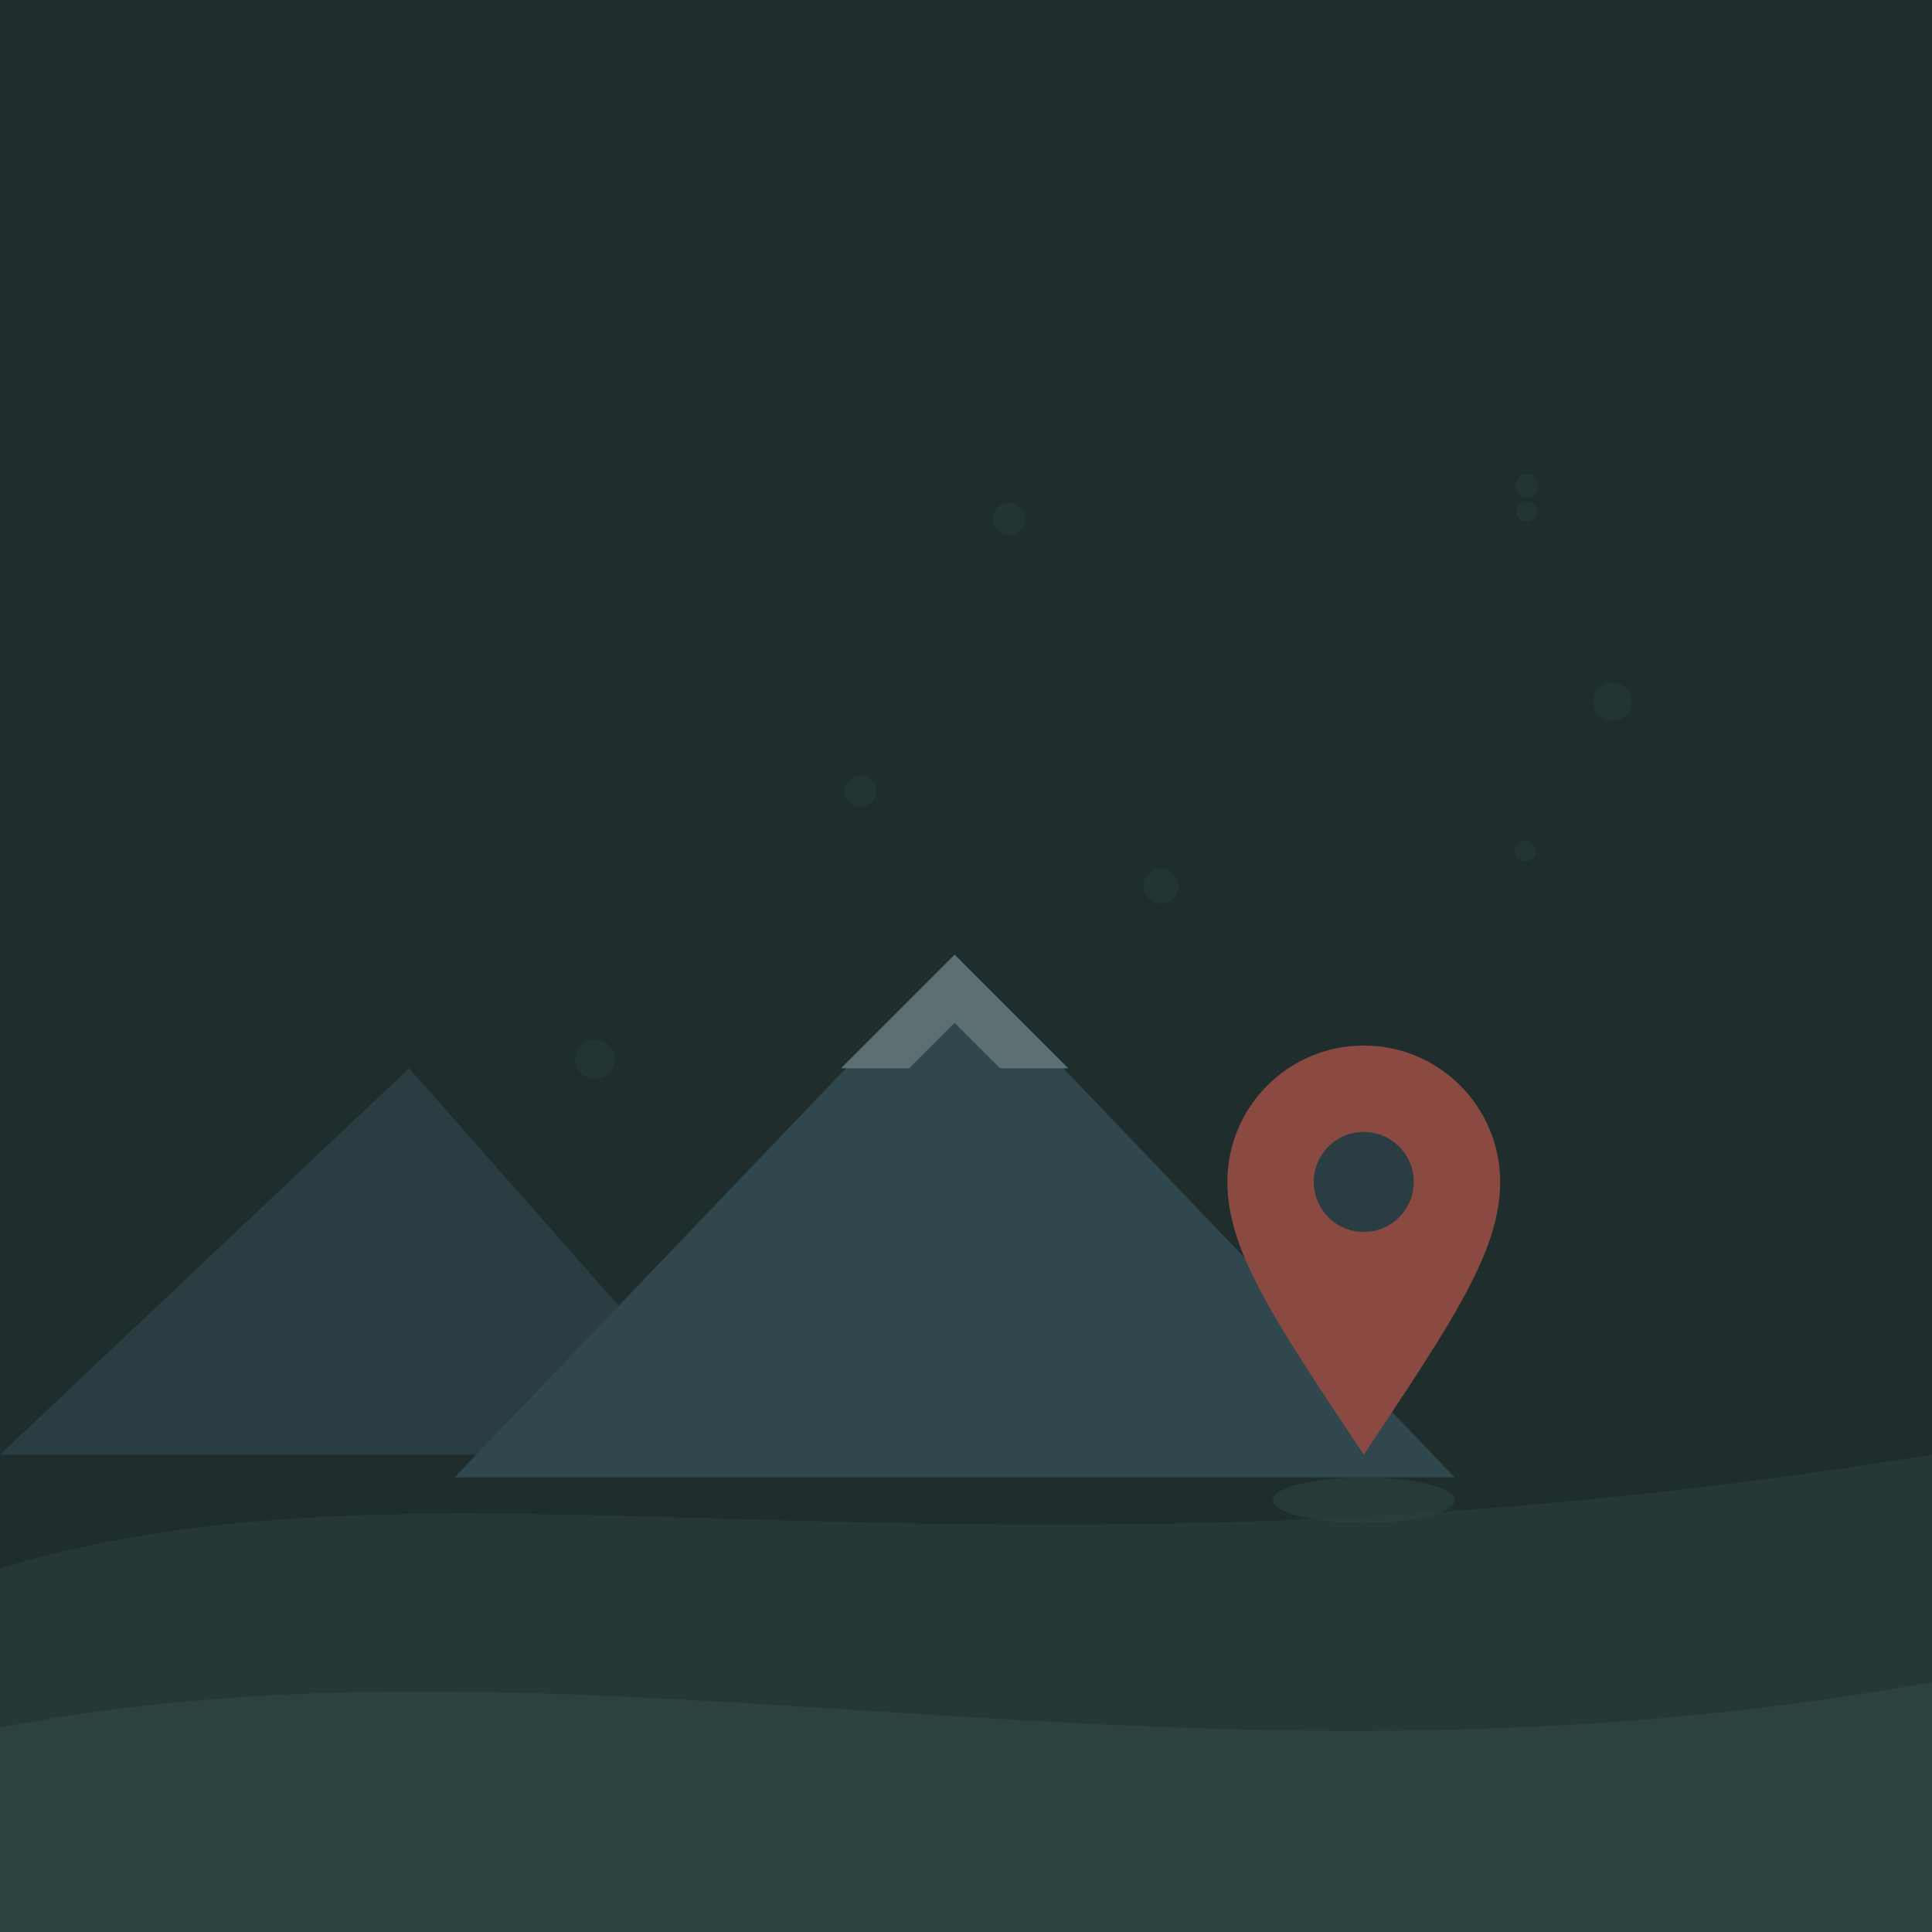
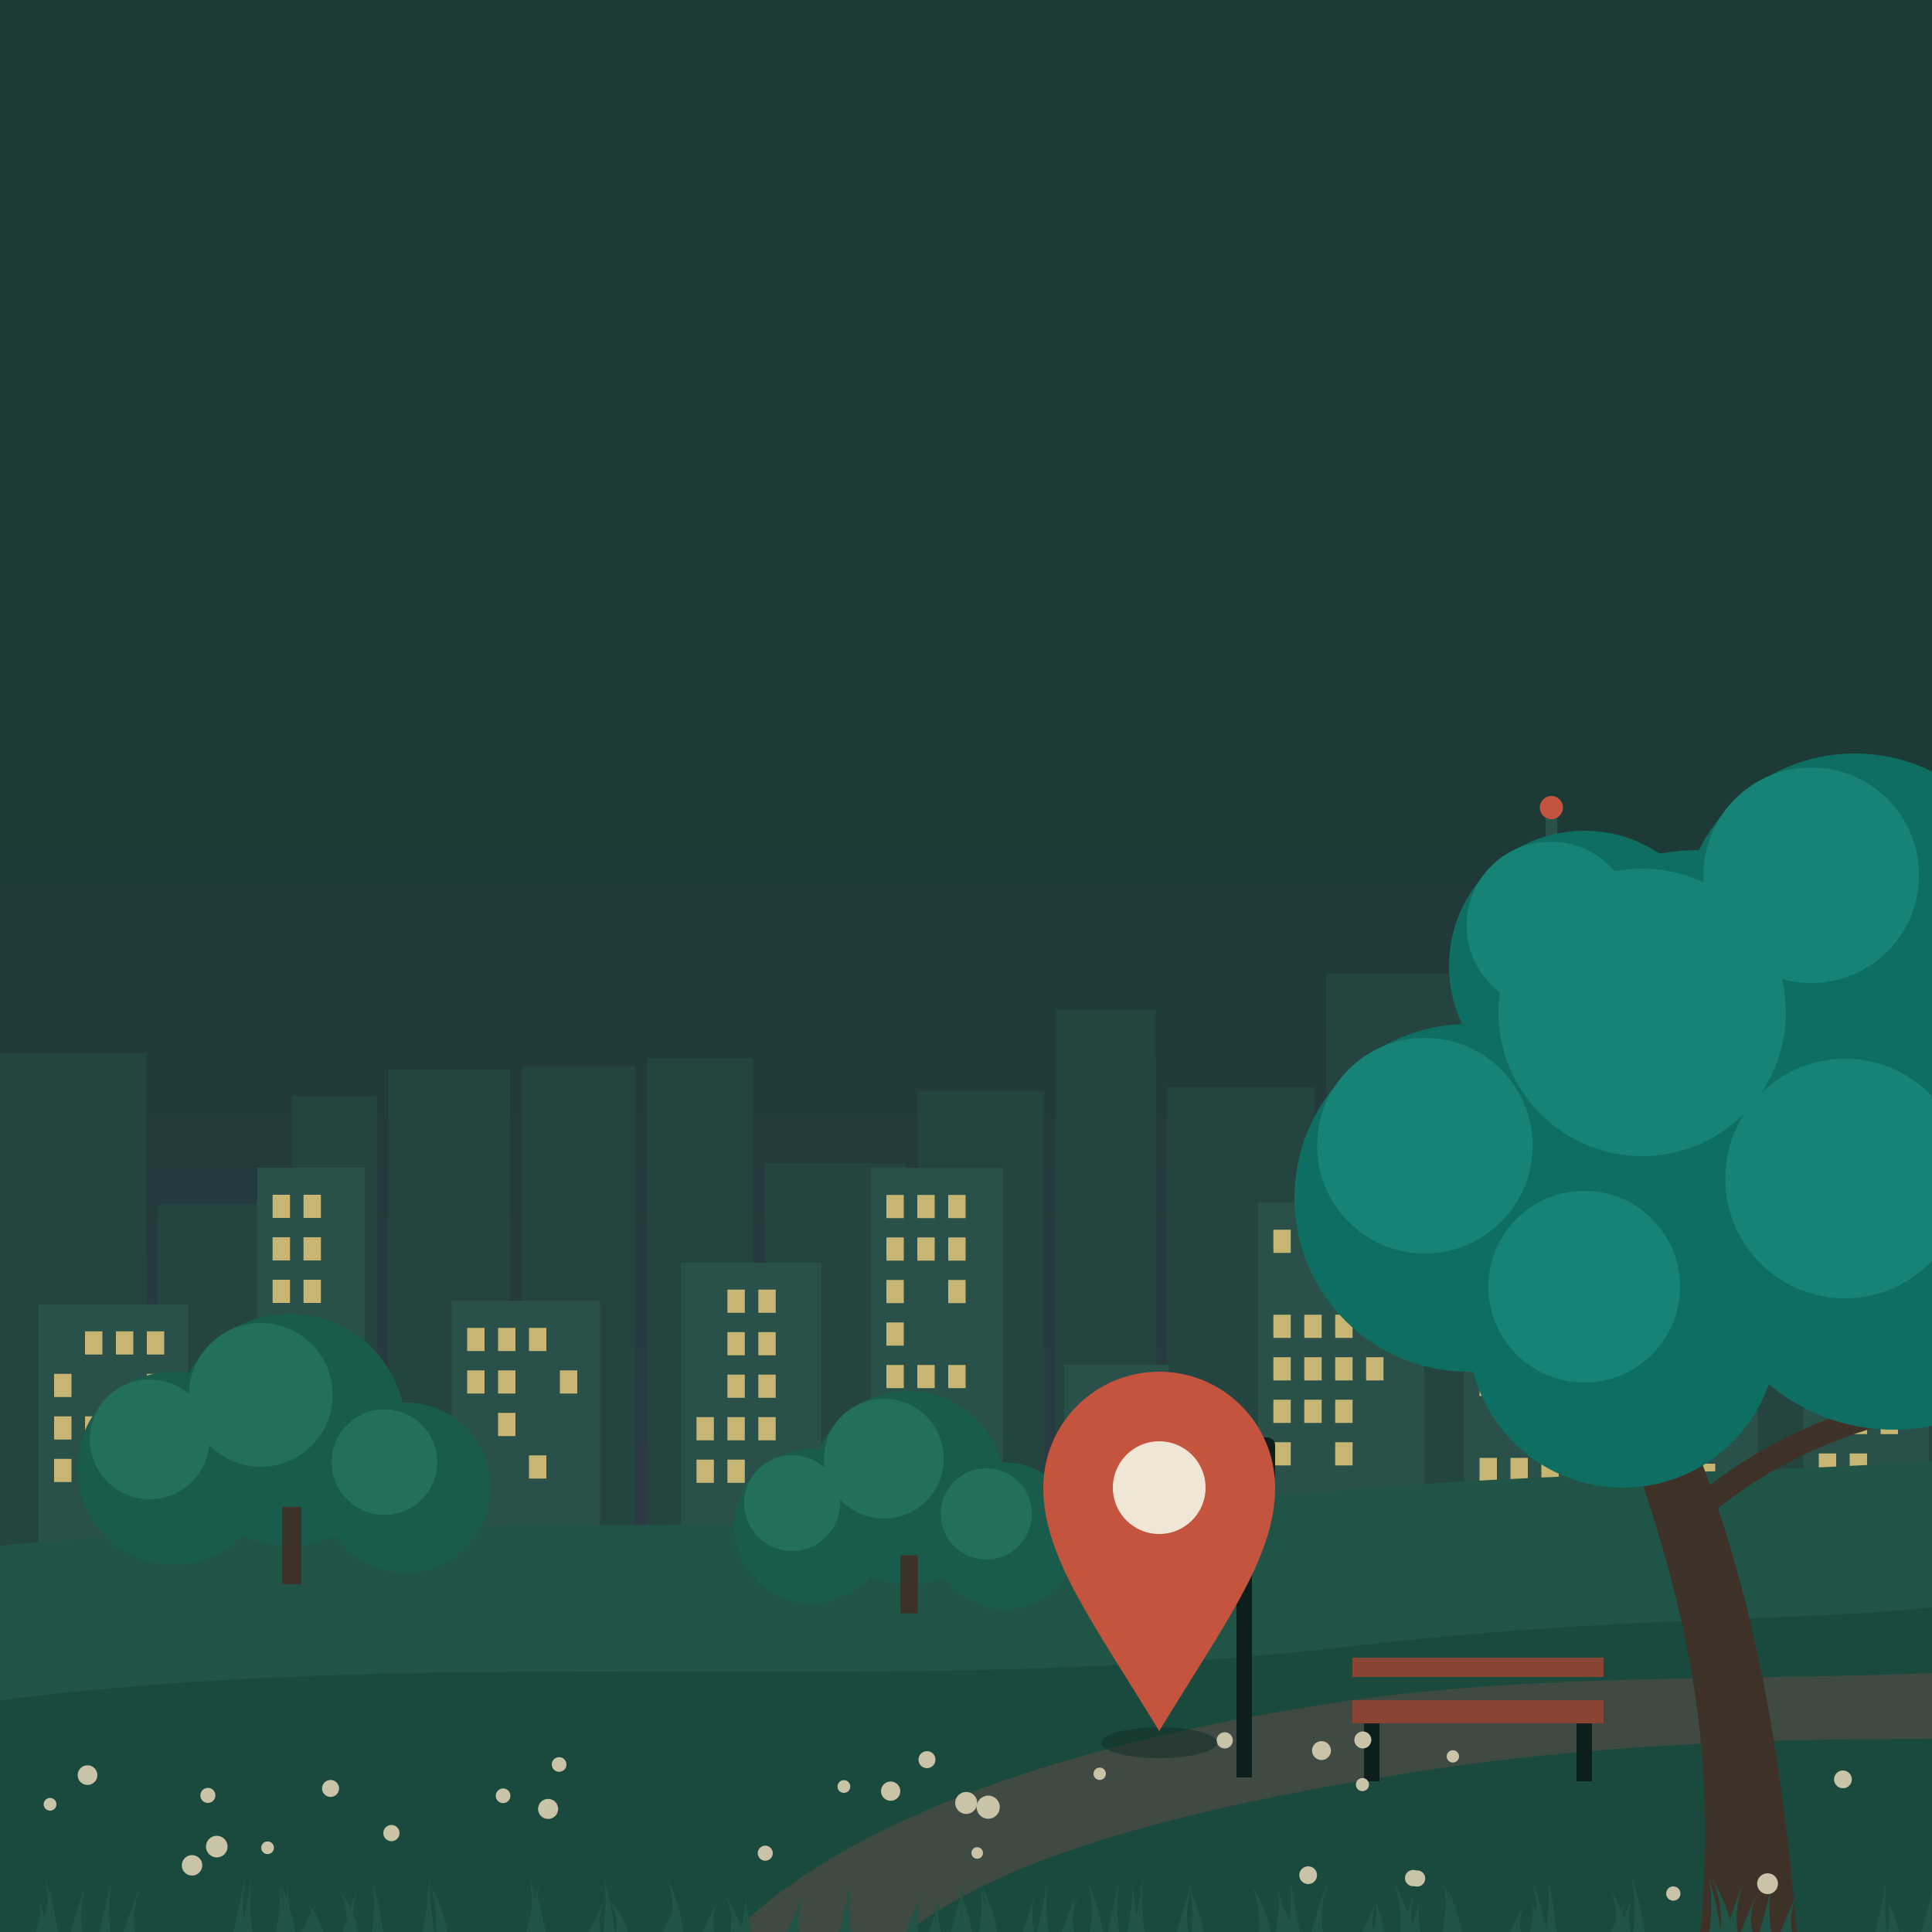
- <svg xmlns="http://www.w3.org/2000/svg" viewBox="0 0 850 850" width="850" height="850">
-   <rect x="0.0" y="0.0" width="850.0" height="850.0" rx="0" fill="#1f2e2c" opacity="1" />
-   <circle cx="333.3" cy="534.5" r="4.2" fill="#2c423e" opacity="0.35" />
-   <circle cx="671.6" cy="225.0" r="4.5" fill="#2c423e" opacity="0.35" />
-   <circle cx="510.8" cy="389.8" r="7.7" fill="#2c423e" opacity="0.35" />
-   <circle cx="371.2" cy="547.2" r="9.3" fill="#2c423e" opacity="0.35" />
-   <circle cx="671.1" cy="374.4" r="4.6" fill="#2c423e" opacity="0.35" />
-   <circle cx="671.8" cy="213.8" r="5.1" fill="#2c423e" opacity="0.35" />
-   <circle cx="378.5" cy="348.0" r="6.9" fill="#2c423e" opacity="0.35" />
-   <circle cx="443.9" cy="228.3" r="7.1" fill="#2c423e" opacity="0.35" />
-   <circle cx="261.8" cy="466.0" r="8.7" fill="#2c423e" opacity="0.35" />
-   <circle cx="709.4" cy="308.7" r="8.4" fill="#2c423e" opacity="0.35" />
-   <path d="M0 640 L180 470 L330 640 Z" fill="#2a3d43" opacity="1" />
-   <path d="M200 650 L420 420 L640 650 Z" fill="#30474e" opacity="1" />
-   <path d="M420 420 L470 470 L440 470 L420 450 L400 470 L370 470 Z" fill="#5c6f73" opacity="1" />
-   <path d="M0 690 C 200 630 420 710 850 640 L850 850 L0 850 Z" fill="#253835" opacity="1" />
-   <path d="M0 760 C 260 710 520 800 850 740 L850 850 L0 850 Z" fill="#2c423e" opacity="1" />
-   <path d="M600 640 C 560 580 540 550 540 520 A60 60 0 0 1 660 520 C 660 550 640 580 600 640 Z" fill="#8a4a42" opacity="1" />
-   <circle cx="600.0" cy="520.0" r="22.0" fill="#2a3d43" opacity="1" />
-   <path d="M600 660 m-40 0 a40 10 0 1 0 80 0 a40 10 0 1 0 -80 0" fill="#2c423e" opacity="0.6" />
+ <svg xmlns="http://www.w3.org/2000/svg" viewBox="0 0 1000 1000" width="1000" height="1000">
+   <defs>
+     <linearGradient id="sky" x1="0" y1="0" x2="0" y2="1">
+       <stop offset="0.4" stop-color="#1c3a36" />
+       <stop offset="0.78" stop-color="#2c3a44" />
+     </linearGradient>
+   </defs>
+   <rect x="0" y="0" width="1000" height="1000" fill="url(#sky)" />
+   <rect x="0" y="544.9" width="75.7" height="255.1" fill="#23443f" />
+   <rect x="81.7" y="623.4" width="63.4" height="176.6" fill="#23443f" />
+   <rect x="151.1" y="567.2" width="44" height="232.8" fill="#23443f" />
+   <rect x="201.2" y="553.6" width="62.8" height="246.4" fill="#23443f" />
+   <rect x="270" y="552.2" width="58.9" height="247.8" fill="#23443f" />
+   <rect x="334.9" y="547.7" width="54.9" height="252.3" fill="#23443f" />
+   <rect x="395.8" y="602" width="73.2" height="198" fill="#23443f" />
+   <rect x="475" y="564.5" width="65.5" height="235.5" fill="#23443f" />
+   <rect x="546.5" y="522.5" width="51.7" height="277.5" fill="#23443f" />
+   <rect x="604.2" y="562.8" width="76.2" height="237.2" fill="#23443f" />
+   <rect x="686.4" y="504" width="76.1" height="296" fill="#23443f" />
+   <rect x="768.6" y="553" width="77.8" height="247" fill="#23443f" />
+   <rect x="852.4" y="488" width="47.7" height="312" fill="#23443f" />
+   <rect x="906.1" y="537.7" width="76.2" height="262.3" fill="#23443f" />
+   <rect x="988.3" y="572.4" width="47.8" height="227.6" fill="#23443f" />
+   <rect x="20" y="675.1" width="77.4" height="134.9" fill="#2a504a" />
+   <rect x="44" y="689.1" width="9" height="12" fill="#e2c77a" opacity="0.85" />
+   <rect x="60" y="689.1" width="9" height="12" fill="#e2c77a" opacity="0.85" />
+   <rect x="76" y="689.1" width="9" height="12" fill="#e2c77a" opacity="0.85" />
+   <rect x="28" y="711.1" width="9" height="12" fill="#e2c77a" opacity="0.85" />
+   <rect x="76" y="711.1" width="9" height="12" fill="#e2c77a" opacity="0.85" />
+   <rect x="28" y="733.1" width="9" height="12" fill="#e2c77a" opacity="0.85" />
+   <rect x="44" y="733.1" width="9" height="12" fill="#e2c77a" opacity="0.85" />
+   <rect x="28" y="755.1" width="9" height="12" fill="#e2c77a" opacity="0.85" />
+   <rect x="44" y="755.1" width="9" height="12" fill="#e2c77a" opacity="0.85" />
+   <rect x="60" y="755.1" width="9" height="12" fill="#e2c77a" opacity="0.85" />
+   <rect x="76" y="755.1" width="9" height="12" fill="#e2c77a" opacity="0.85" />
+   <rect x="133.1" y="604.4" width="55.6" height="205.6" fill="#2a504a" />
+   <rect x="141.1" y="618.4" width="9" height="12" fill="#e2c77a" opacity="0.85" />
+   <rect x="157.1" y="618.4" width="9" height="12" fill="#e2c77a" opacity="0.85" />
+   <rect x="141.1" y="640.4" width="9" height="12" fill="#e2c77a" opacity="0.85" />
+   <rect x="157.1" y="640.4" width="9" height="12" fill="#e2c77a" opacity="0.85" />
+   <rect x="141.1" y="662.4" width="9" height="12" fill="#e2c77a" opacity="0.85" />
+   <rect x="157.1" y="662.4" width="9" height="12" fill="#e2c77a" opacity="0.85" />
+   <rect x="141.1" y="684.4" width="9" height="12" fill="#e2c77a" opacity="0.85" />
+   <rect x="157.1" y="684.4" width="9" height="12" fill="#e2c77a" opacity="0.85" />
+   <rect x="157.1" y="706.4" width="9" height="12" fill="#e2c77a" opacity="0.85" />
+   <rect x="141.1" y="728.4" width="9" height="12" fill="#e2c77a" opacity="0.85" />
+   <rect x="141.1" y="750.4" width="9" height="12" fill="#e2c77a" opacity="0.85" />
+   <rect x="157.1" y="750.4" width="9" height="12" fill="#e2c77a" opacity="0.85" />
+   <rect x="233.8" y="673.3" width="76.8" height="136.7" fill="#2a504a" />
+   <rect x="241.8" y="687.3" width="9" height="12" fill="#e2c77a" opacity="0.85" />
+   <rect x="257.8" y="687.3" width="9" height="12" fill="#e2c77a" opacity="0.85" />
+   <rect x="273.8" y="687.3" width="9" height="12" fill="#e2c77a" opacity="0.85" />
+   <rect x="241.8" y="709.3" width="9" height="12" fill="#e2c77a" opacity="0.85" />
+   <rect x="257.8" y="709.3" width="9" height="12" fill="#e2c77a" opacity="0.85" />
+   <rect x="289.8" y="709.3" width="9" height="12" fill="#e2c77a" opacity="0.85" />
+   <rect x="257.8" y="731.3" width="9" height="12" fill="#e2c77a" opacity="0.85" />
+   <rect x="241.8" y="753.3" width="9" height="12" fill="#e2c77a" opacity="0.85" />
+   <rect x="273.8" y="753.3" width="9" height="12" fill="#e2c77a" opacity="0.85" />
+   <rect x="352.5" y="653.5" width="72.7" height="156.5" fill="#2a504a" />
+   <rect x="376.5" y="667.5" width="9" height="12" fill="#e2c77a" opacity="0.85" />
+   <rect x="392.5" y="667.5" width="9" height="12" fill="#e2c77a" opacity="0.85" />
+   <rect x="376.5" y="689.5" width="9" height="12" fill="#e2c77a" opacity="0.85" />
+   <rect x="392.5" y="689.5" width="9" height="12" fill="#e2c77a" opacity="0.85" />
+   <rect x="376.5" y="711.5" width="9" height="12" fill="#e2c77a" opacity="0.85" />
+   <rect x="392.5" y="711.5" width="9" height="12" fill="#e2c77a" opacity="0.85" />
+   <rect x="360.5" y="733.5" width="9" height="12" fill="#e2c77a" opacity="0.85" />
+   <rect x="376.5" y="733.5" width="9" height="12" fill="#e2c77a" opacity="0.85" />
+   <rect x="392.5" y="733.5" width="9" height="12" fill="#e2c77a" opacity="0.85" />
+   <rect x="360.5" y="755.5" width="9" height="12" fill="#e2c77a" opacity="0.85" />
+   <rect x="376.5" y="755.5" width="9" height="12" fill="#e2c77a" opacity="0.85" />
+   <rect x="450.8" y="604.5" width="68.4" height="205.5" fill="#2a504a" />
+   <rect x="458.8" y="618.5" width="9" height="12" fill="#e2c77a" opacity="0.85" />
+   <rect x="474.8" y="618.5" width="9" height="12" fill="#e2c77a" opacity="0.85" />
+   <rect x="490.8" y="618.5" width="9" height="12" fill="#e2c77a" opacity="0.85" />
+   <rect x="458.8" y="640.5" width="9" height="12" fill="#e2c77a" opacity="0.85" />
+   <rect x="474.8" y="640.5" width="9" height="12" fill="#e2c77a" opacity="0.85" />
+   <rect x="490.8" y="640.5" width="9" height="12" fill="#e2c77a" opacity="0.85" />
+   <rect x="458.8" y="662.5" width="9" height="12" fill="#e2c77a" opacity="0.85" />
+   <rect x="490.8" y="662.5" width="9" height="12" fill="#e2c77a" opacity="0.85" />
+   <rect x="458.8" y="684.5" width="9" height="12" fill="#e2c77a" opacity="0.85" />
+   <rect x="458.8" y="706.5" width="9" height="12" fill="#e2c77a" opacity="0.85" />
+   <rect x="474.8" y="706.5" width="9" height="12" fill="#e2c77a" opacity="0.85" />
+   <rect x="490.8" y="706.5" width="9" height="12" fill="#e2c77a" opacity="0.85" />
+   <rect x="458.8" y="728.5" width="9" height="12" fill="#e2c77a" opacity="0.85" />
+   <rect x="474.8" y="728.5" width="9" height="12" fill="#e2c77a" opacity="0.85" />
+   <rect x="474.8" y="750.5" width="9" height="12" fill="#e2c77a" opacity="0.85" />
+   <rect x="490.8" y="750.5" width="9" height="12" fill="#e2c77a" opacity="0.85" />
+   <rect x="550.7" y="706.4" width="54.3" height="103.6" fill="#2a504a" />
+   <rect x="574.7" y="720.4" width="9" height="12" fill="#e2c77a" opacity="0.85" />
+   <rect x="574.7" y="742.4" width="9" height="12" fill="#e2c77a" opacity="0.85" />
+   <rect x="651.1" y="622.5" width="86.1" height="187.5" fill="#2a504a" />
+   <rect x="659.1" y="636.5" width="9" height="12" fill="#e2c77a" opacity="0.85" />
+   <rect x="691.1" y="636.5" width="9" height="12" fill="#e2c77a" opacity="0.85" />
+   <rect x="707.1" y="636.5" width="9" height="12" fill="#e2c77a" opacity="0.85" />
+   <rect x="691.1" y="658.5" width="9" height="12" fill="#e2c77a" opacity="0.85" />
+   <rect x="707.1" y="658.5" width="9" height="12" fill="#e2c77a" opacity="0.85" />
+   <rect x="659.1" y="680.5" width="9" height="12" fill="#e2c77a" opacity="0.85" />
+   <rect x="675.1" y="680.5" width="9" height="12" fill="#e2c77a" opacity="0.85" />
+   <rect x="691.1" y="680.5" width="9" height="12" fill="#e2c77a" opacity="0.85" />
+   <rect x="707.1" y="680.5" width="9" height="12" fill="#e2c77a" opacity="0.85" />
+   <rect x="659.1" y="702.5" width="9" height="12" fill="#e2c77a" opacity="0.85" />
+   <rect x="675.1" y="702.5" width="9" height="12" fill="#e2c77a" opacity="0.85" />
+   <rect x="691.1" y="702.5" width="9" height="12" fill="#e2c77a" opacity="0.85" />
+   <rect x="707.1" y="702.5" width="9" height="12" fill="#e2c77a" opacity="0.85" />
+   <rect x="659.1" y="724.5" width="9" height="12" fill="#e2c77a" opacity="0.85" />
+   <rect x="675.1" y="724.5" width="9" height="12" fill="#e2c77a" opacity="0.85" />
+   <rect x="691.1" y="724.5" width="9" height="12" fill="#e2c77a" opacity="0.85" />
+   <rect x="659.1" y="746.5" width="9" height="12" fill="#e2c77a" opacity="0.85" />
+   <rect x="691.1" y="746.5" width="9" height="12" fill="#e2c77a" opacity="0.85" />
+   <rect x="757.8" y="520.6" width="76.7" height="289.4" fill="#2a504a" />
+   <rect x="797.8" y="534.6" width="9" height="12" fill="#e2c77a" opacity="0.85" />
+   <rect x="813.8" y="534.6" width="9" height="12" fill="#e2c77a" opacity="0.85" />
+   <rect x="781.8" y="556.6" width="9" height="12" fill="#e2c77a" opacity="0.85" />
+   <rect x="765.8" y="578.6" width="9" height="12" fill="#e2c77a" opacity="0.85" />
+   <rect x="797.8" y="578.6" width="9" height="12" fill="#e2c77a" opacity="0.85" />
+   <rect x="813.8" y="578.6" width="9" height="12" fill="#e2c77a" opacity="0.85" />
+   <rect x="781.8" y="600.6" width="9" height="12" fill="#e2c77a" opacity="0.85" />
+   <rect x="765.8" y="622.6" width="9" height="12" fill="#e2c77a" opacity="0.85" />
+   <rect x="797.8" y="622.6" width="9" height="12" fill="#e2c77a" opacity="0.85" />
+   <rect x="765.8" y="644.6" width="9" height="12" fill="#e2c77a" opacity="0.85" />
+   <rect x="797.8" y="644.6" width="9" height="12" fill="#e2c77a" opacity="0.85" />
+   <rect x="765.8" y="666.6" width="9" height="12" fill="#e2c77a" opacity="0.85" />
+   <rect x="781.8" y="666.6" width="9" height="12" fill="#e2c77a" opacity="0.85" />
+   <rect x="813.8" y="666.6" width="9" height="12" fill="#e2c77a" opacity="0.85" />
+   <rect x="765.8" y="688.6" width="9" height="12" fill="#e2c77a" opacity="0.85" />
+   <rect x="781.8" y="688.6" width="9" height="12" fill="#e2c77a" opacity="0.85" />
+   <rect x="797.8" y="688.6" width="9" height="12" fill="#e2c77a" opacity="0.85" />
+   <rect x="813.8" y="688.6" width="9" height="12" fill="#e2c77a" opacity="0.85" />
+   <rect x="765.8" y="710.6" width="9" height="12" fill="#e2c77a" opacity="0.85" />
+   <rect x="781.8" y="732.6" width="9" height="12" fill="#e2c77a" opacity="0.85" />
+   <rect x="797.8" y="732.6" width="9" height="12" fill="#e2c77a" opacity="0.85" />
+   <rect x="765.8" y="754.6" width="9" height="12" fill="#e2c77a" opacity="0.85" />
+   <rect x="781.8" y="754.6" width="9" height="12" fill="#e2c77a" opacity="0.85" />
+   <rect x="797.8" y="754.6" width="9" height="12" fill="#e2c77a" opacity="0.85" />
+   <rect x="813.8" y="754.6" width="9" height="12" fill="#e2c77a" opacity="0.85" />
+   <rect x="854.8" y="567.6" width="55" height="242.4" fill="#2a504a" />
+   <rect x="862.8" y="581.6" width="9" height="12" fill="#e2c77a" opacity="0.85" />
+   <rect x="878.8" y="581.6" width="9" height="12" fill="#e2c77a" opacity="0.85" />
+   <rect x="862.8" y="603.6" width="9" height="12" fill="#e2c77a" opacity="0.85" />
+   <rect x="878.8" y="603.6" width="9" height="12" fill="#e2c77a" opacity="0.85" />
+   <rect x="862.8" y="625.6" width="9" height="12" fill="#e2c77a" opacity="0.85" />
+   <rect x="878.8" y="625.6" width="9" height="12" fill="#e2c77a" opacity="0.85" />
+   <rect x="862.8" y="647.6" width="9" height="12" fill="#e2c77a" opacity="0.85" />
+   <rect x="878.8" y="647.6" width="9" height="12" fill="#e2c77a" opacity="0.85" />
+   <rect x="862.8" y="669.6" width="9" height="12" fill="#e2c77a" opacity="0.85" />
+   <rect x="878.8" y="669.6" width="9" height="12" fill="#e2c77a" opacity="0.85" />
+   <rect x="878.8" y="691.6" width="9" height="12" fill="#e2c77a" opacity="0.85" />
+   <rect x="862.8" y="713.6" width="9" height="12" fill="#e2c77a" opacity="0.85" />
+   <rect x="878.8" y="713.6" width="9" height="12" fill="#e2c77a" opacity="0.85" />
+   <rect x="862.8" y="735.6" width="9" height="12" fill="#e2c77a" opacity="0.85" />
+   <rect x="878.8" y="735.6" width="9" height="12" fill="#e2c77a" opacity="0.85" />
+   <rect x="878.8" y="757.6" width="9" height="12" fill="#e2c77a" opacity="0.85" />
+   <rect x="933.4" y="584.3" width="65" height="225.7" fill="#2a504a" />
+   <rect x="941.4" y="598.3" width="9" height="12" fill="#e2c77a" opacity="0.85" />
+   <rect x="957.4" y="598.3" width="9" height="12" fill="#e2c77a" opacity="0.85" />
+   <rect x="941.4" y="620.3" width="9" height="12" fill="#e2c77a" opacity="0.85" />
+   <rect x="957.4" y="620.3" width="9" height="12" fill="#e2c77a" opacity="0.85" />
+   <rect x="941.4" y="642.3" width="9" height="12" fill="#e2c77a" opacity="0.85" />
+   <rect x="973.4" y="642.3" width="9" height="12" fill="#e2c77a" opacity="0.85" />
+   <rect x="941.4" y="664.3" width="9" height="12" fill="#e2c77a" opacity="0.85" />
+   <rect x="973.4" y="664.3" width="9" height="12" fill="#e2c77a" opacity="0.85" />
+   <rect x="941.4" y="686.3" width="9" height="12" fill="#e2c77a" opacity="0.85" />
+   <rect x="957.4" y="686.3" width="9" height="12" fill="#e2c77a" opacity="0.85" />
+   <rect x="973.4" y="686.3" width="9" height="12" fill="#e2c77a" opacity="0.85" />
+   <rect x="941.4" y="708.3" width="9" height="12" fill="#e2c77a" opacity="0.85" />
+   <rect x="973.4" y="708.3" width="9" height="12" fill="#e2c77a" opacity="0.85" />
+   <rect x="957.4" y="730.3" width="9" height="12" fill="#e2c77a" opacity="0.85" />
+   <rect x="973.4" y="730.3" width="9" height="12" fill="#e2c77a" opacity="0.85" />
+   <rect x="941.4" y="752.3" width="9" height="12" fill="#e2c77a" opacity="0.85" />
+   <rect x="957.4" y="752.3" width="9" height="12" fill="#e2c77a" opacity="0.85" />
+   <rect x="800" y="420" width="6" height="60" fill="#2a504a" />
+   <circle cx="803" cy="418" r="6" fill="#c4543e" />
+   <path d="M0 800C200 780 420 800 640 776C800 760 900 764 1000 756L1000 1000L0 1000Z" fill="#1f5446" />
+   <path d="M0 880C240 850 460 880 700 852C840 836 920 840 1000 832L1000 1000L0 1000Z" fill="#1a4a3d" />
+   <path d="M380 1000C440 940 560 900 700 880C800 866 900 870 1000 866L1000 900C900 900 820 904 740 916C620 934 520 960 470 1000Z" fill="#3f4a42" />
+   <circle cx="90" cy="760" r="50" fill="#1a5c4b" />
+   <circle cx="150" cy="740" r="60" fill="#1a5c4b" />
+   <circle cx="210" cy="770" r="44" fill="#1a5c4b" />
+   <circle cx="77.5" cy="745" r="31" fill="#22705a" />
+   <circle cx="135" cy="722" r="37.2" fill="#22705a" />
+   <circle cx="199" cy="756.8" r="27.3" fill="#22705a" />
+   <rect x="146" y="780" width="10" height="40" fill="#3e3228" />
+   <circle cx="420" cy="790" r="40" fill="#1a5c4b" />
+   <circle cx="470" cy="770" r="50" fill="#1a5c4b" />
+   <circle cx="520" cy="795" r="38" fill="#1a5c4b" />
+   <circle cx="410" cy="778" r="24.8" fill="#22705a" />
+   <circle cx="457.5" cy="755" r="31" fill="#22705a" />
+   <circle cx="510.5" cy="783.6" r="23.6" fill="#22705a" />
+   <rect x="466" y="805" width="9" height="30" fill="#3e3228" />
+   <path d="M880 1000C890 900 870 820 840 740L870 730C900 800 920 880 930 1000Z" fill="#3e3228" />
+   <path d="M870 790C900 760 940 740 980 730" fill="none" stroke="#3e3228" stroke-width="12" stroke-linecap="round" stroke-linejoin="round" />
+   <path d="M856 760C820 730 790 700 760 690" fill="none" stroke="#3e3228" stroke-width="10" stroke-linecap="round" stroke-linejoin="round" />
+   <circle cx="760" cy="620" r="90" fill="#0f6e62" />
+   <circle cx="880" cy="560" r="120" fill="#0f6e62" />
+   <circle cx="980" cy="640" r="100" fill="#0f6e62" />
+   <circle cx="840" cy="690" r="80" fill="#0f6e62" />
+   <circle cx="960" cy="480" r="90" fill="#0f6e62" />
+   <circle cx="820" cy="500" r="70" fill="#0f6e62" />
+   <circle cx="737.5" cy="593" r="55.8" fill="#178276" />
+   <circle cx="850" cy="524" r="74.4" fill="#178276" />
+   <circle cx="955" cy="610" r="62" fill="#178276" />
+   <circle cx="820" cy="666" r="49.6" fill="#178276" />
+   <circle cx="937.5" cy="453" r="55.8" fill="#178276" />
+   <circle cx="802.5" cy="479" r="43.4" fill="#178276" />
+   <rect x="640" y="760" width="8" height="160" fill="#0d1f1d" />
+   <rect x="628" y="744" width="32" height="24" rx="4" fill="#0d1f1d" />
+   <circle cx="644" cy="756" r="10" fill="#f0cf72" />
+   <rect x="700" y="880" width="130" height="12" fill="#8a4434" />
+   <rect x="700" y="858" width="130" height="10" fill="#8a4434" />
+   <rect x="706" y="892" width="8" height="30" fill="#0d1f1d" />
+   <rect x="816" y="892" width="8" height="30" fill="#0d1f1d" />
+   <path d="M378 1000Q379.4 988.9 375.7 981.5Q382 990.8 384 1000ZM910.8 1000Q914.7 985.8 916.9 976.3Q914.8 988.2 916.8 1000ZM550.1 1000Q554.2 987.5 556.8 979.2Q554.1 989.6 556.1 1000ZM573.4 1000Q577.2 984 579 973.3Q577.4 986.6 579.4 1000ZM836.3 1000Q837.6 987 833.8 978.4Q840.3 989.2 842.3 1000ZM146.8 1000Q148.2 984.5 144.5 974.2Q150.8 987.1 152.8 1000ZM651.7 1000Q652.5 985.4 647.6 975.7Q655.7 987.8 657.7 1000ZM781.3 1000Q786.1 990.7 790.2 984.5Q785.3 992.3 787.3 1000ZM838 1000Q842.1 989.1 844.7 981.8Q842 990.9 844 1000ZM729.3 1000Q733.2 989.9 735.1 983.1Q733.3 991.6 735.3 1000ZM120.8 1000Q124.7 982.8 126.8 971.3Q124.8 985.7 126.8 1000ZM977 1000Q979.1 990.5 977.1 984.2Q981 992.1 983 1000ZM616.9 1000Q618.4 985.5 614.8 975.9Q620.9 987.9 622.9 1000ZM884.8 1000Q886.8 983.4 884.6 972.3Q888.8 986.2 890.8 1000ZM142.9 1000Q145.5 985 144.4 975Q146.9 987.5 148.9 1000ZM660.3 1000Q662.8 986.6 661.7 977.6Q664.3 988.8 666.3 1000ZM18.7 1000Q21.5 989.8 21 983Q22.7 991.5 24.7 1000ZM725.2 1000Q729.4 987.2 732.1 978.6Q729.2 989.3 731.2 1000ZM536.8 1000Q540.5 983.1 542.3 971.8Q540.8 985.9 542.8 1000ZM318.9 1000Q319.8 989.8 314.9 982.9Q322.9 991.5 324.9 1000ZM36.6 1000Q41.4 983.2 45.6 972.1Q40.6 986 42.6 1000ZM748.4 1000Q752.1 990 753.9 983.4Q752.4 991.7 754.4 1000ZM124.7 1000Q128.4 983 130.1 971.7Q128.7 985.8 130.7 1000ZM746.6 1000Q749.2 985.5 748.3 975.9Q750.6 987.9 752.6 1000ZM845.4 1000Q847.2 982.3 844.3 970.6Q849.4 985.3 851.4 1000ZM434.4 1000Q438.3 984.4 440.3 974Q438.4 987 440.4 1000ZM407.6 1000Q412.9 986.9 418.1 978.2Q411.6 989.1 413.6 1000ZM272.9 1000Q276.8 989.1 278.9 981.8Q276.9 990.9 278.9 1000ZM274 1000Q276.1 982.9 274.2 971.5Q278 985.8 280 1000ZM921.6 1000Q926.5 987.6 930.8 979.3Q925.6 989.7 927.6 1000ZM748.1 1000Q749.8 984.4 746.6 974Q752.1 987 754.1 1000ZM161.3 1000Q162.7 990.7 159.1 984.5Q165.3 992.3 167.3 1000ZM663.6 1000Q665.3 990.4 662.3 984Q667.6 992 669.6 1000ZM564 1000Q566.2 989.6 564.3 982.7Q568 991.3 570 1000ZM225.4 1000Q226.5 984.9 222.3 974.9Q229.4 987.4 231.4 1000ZM994.5 1000Q998.5 985.6 1000.9 976Q998.5 988 1000.5 1000ZM549.6 1000Q554.8 986.5 560.1 977.5Q553.6 988.8 555.6 1000ZM890.7 1000Q891.5 983.6 886.2 972.7Q894.7 986.3 896.7 1000ZM586.5 1000Q590.2 982.5 591.7 970.9Q590.5 985.4 592.5 1000ZM510 1000Q511.4 985.2 507.8 975.3Q514 987.6 516 1000ZM724.7 1000Q725.6 983.9 720.8 973.2Q728.7 986.6 730.7 1000ZM506.8 1000Q509.1 985.6 507.4 976.1Q510.8 988 512.8 1000ZM678.7 1000Q683.6 982.7 688.2 971.2Q682.7 985.6 684.7 1000ZM304.8 1000Q309.5 989.6 313.4 982.7Q308.8 991.4 310.8 1000ZM609 1000Q613.7 983.5 617.9 972.6Q613 986.3 615 1000ZM276.4 1000Q278.5 985.7 276.3 976.2Q280.4 988.1 282.4 1000ZM794.5 1000Q796.2 984.8 793.3 974.6Q798.5 987.3 800.5 1000ZM497.1 1000Q498.9 985.7 495.9 976.1Q501.1 988 503.1 1000ZM179.5 1000Q180.4 986.7 175.6 977.9Q183.5 988.9 185.5 1000ZM492.2 1000Q496.7 982.5 500.4 970.9Q496.2 985.5 498.2 1000ZM51.3 1000Q55.4 983.6 57.8 972.6Q55.3 986.3 57.3 1000ZM705.2 1000Q709.4 990.8 712.3 984.6Q709.2 992.3 711.2 1000ZM192.4 1000Q194.6 983.8 192.6 973Q196.4 986.5 198.4 1000ZM363.6 1000Q368.4 989.4 372.5 982.4Q367.6 991.2 369.6 1000ZM218.8 1000Q221.9 983.1 222 971.9Q222.8 986 224.8 1000ZM145.5 1000Q148.6 985.1 149 975.2Q149.5 987.6 151.5 1000ZM24 1000Q25.9 983.6 23.4 972.6Q28 986.3 30 1000ZM20.9 1000Q25 984.1 27.5 973.5Q24.9 986.8 26.9 1000ZM382.8 1000Q385.9 989.3 386.2 982.2Q386.8 991.1 388.8 1000ZM583.4 1000Q586.4 984.8 586.3 974.7Q587.4 987.3 589.4 1000ZM564.8 1000Q566.3 984.5 562.9 974.2Q568.8 987.1 570.8 1000ZM177.6 1000Q181.8 986.6 184.7 977.7Q181.6 988.9 183.6 1000ZM799.8 1000Q802.5 983.3 801.8 972.2Q803.8 986.1 805.8 1000ZM710.7 1000Q713.2 990 711.9 983.4Q714.7 991.7 716.7 1000ZM63.8 1000Q69.2 983.5 74.8 972.5Q67.8 986.2 69.8 1000ZM666.7 1000Q669.1 984.2 667.6 973.7Q670.7 986.9 672.7 1000ZM791.9 1000Q794.3 990.2 792.8 983.7Q795.9 991.9 797.9 1000ZM347.8 1000Q349.2 983.2 345.6 972Q351.8 986 353.8 1000ZM156.1 1000Q160.8 990.2 164.6 983.7Q160.1 991.8 162.1 1000ZM312.4 1000Q314.5 982.9 312.4 971.5Q316.4 985.7 318.4 1000ZM833.7 1000Q838.6 989.2 843.1 982.1Q837.7 991 839.7 1000ZM970.7 1000Q974.6 983.1 976.7 971.8Q974.7 985.9 976.7 1000ZM893.4 1000Q898.6 982.8 903.8 971.3Q897.4 985.6 899.4 1000ZM272.4 1000Q276.8 983.4 279.9 972.3Q276.4 986.1 278.4 1000ZM342.9 1000Q347.8 989.5 352.3 982.5Q346.9 991.2 348.9 1000ZM469.4 1000Q474.2 986.2 478.6 977Q473.4 988.5 475.4 1000ZM480.8 1000Q484.7 988.7 486.8 981.2Q484.8 990.6 486.8 1000ZM529.3 1000Q533.3 988.5 535.4 980.9Q533.3 990.5 535.3 1000ZM901 1000Q905.5 988.8 909 981.3Q905 990.7 907 1000ZM750.7 1000Q752.2 986.3 748.8 977.2Q754.7 988.6 756.7 1000Z" fill="#1f5446" />
+   <circle cx="677.1" cy="970.6" r="4.6" fill="#c9c3a8" />
+   <circle cx="511.5" cy="935.4" r="6" fill="#c9c3a8" />
+   <circle cx="289.4" cy="913.3" r="3.8" fill="#c9c3a8" />
+   <circle cx="260.4" cy="929.5" r="3.8" fill="#c9c3a8" />
+   <circle cx="107.6" cy="929.3" r="3.9" fill="#c9c3a8" />
+   <circle cx="569.2" cy="918.1" r="3.2" fill="#c9c3a8" />
+   <circle cx="202.6" cy="948.8" r="4.2" fill="#c9c3a8" />
+   <circle cx="733.5" cy="972.3" r="4.2" fill="#c9c3a8" />
+   <circle cx="99.4" cy="965.5" r="5.3" fill="#c9c3a8" />
+   <circle cx="396.1" cy="959.2" r="3.9" fill="#c9c3a8" />
+   <circle cx="914.9" cy="975" r="5.4" fill="#c9c3a8" />
+   <circle cx="953.9" cy="921" r="4.6" fill="#c9c3a8" />
+   <circle cx="731.4" cy="972.1" r="4.2" fill="#c9c3a8" />
+   <circle cx="138.5" cy="956.4" r="3.3" fill="#c9c3a8" />
+   <circle cx="705.4" cy="900.6" r="4.4" fill="#c9c3a8" />
+   <circle cx="479.8" cy="910.8" r="4.4" fill="#c9c3a8" />
+   <circle cx="500.1" cy="933.2" r="5.7" fill="#c9c3a8" />
+   <circle cx="866.1" cy="980.1" r="3.7" fill="#c9c3a8" />
+   <circle cx="25.9" cy="933.9" r="3.3" fill="#c9c3a8" />
+   <circle cx="705.2" cy="923.7" r="3.4" fill="#c9c3a8" />
+   <circle cx="283.7" cy="936.3" r="5.2" fill="#c9c3a8" />
+   <circle cx="461" cy="927.1" r="5" fill="#c9c3a8" />
+   <circle cx="45.3" cy="918.8" r="5.1" fill="#c9c3a8" />
+   <circle cx="752" cy="909.1" r="3.2" fill="#c9c3a8" />
+   <circle cx="505.8" cy="959.1" r="3" fill="#c9c3a8" />
+   <circle cx="436.8" cy="924.7" r="3.3" fill="#c9c3a8" />
+   <circle cx="171.1" cy="925.7" r="4.4" fill="#c9c3a8" />
+   <circle cx="112.2" cy="955.8" r="5.6" fill="#c9c3a8" />
+   <circle cx="684" cy="906.1" r="4.9" fill="#c9c3a8" />
+   <circle cx="633.9" cy="900.8" r="4.2" fill="#c9c3a8" />
+   <ellipse cx="600" cy="902" rx="30" ry="8" fill="#0f2a24" opacity="0.5" />
+   <path d="M600 896C566 840 540 806 540 770A60 60 0 0 1 660 770C660 806 634 840 600 896Z" fill="#c4543e" />
+   <circle cx="600" cy="770" r="24" fill="#f0e6d6" />
</svg>
